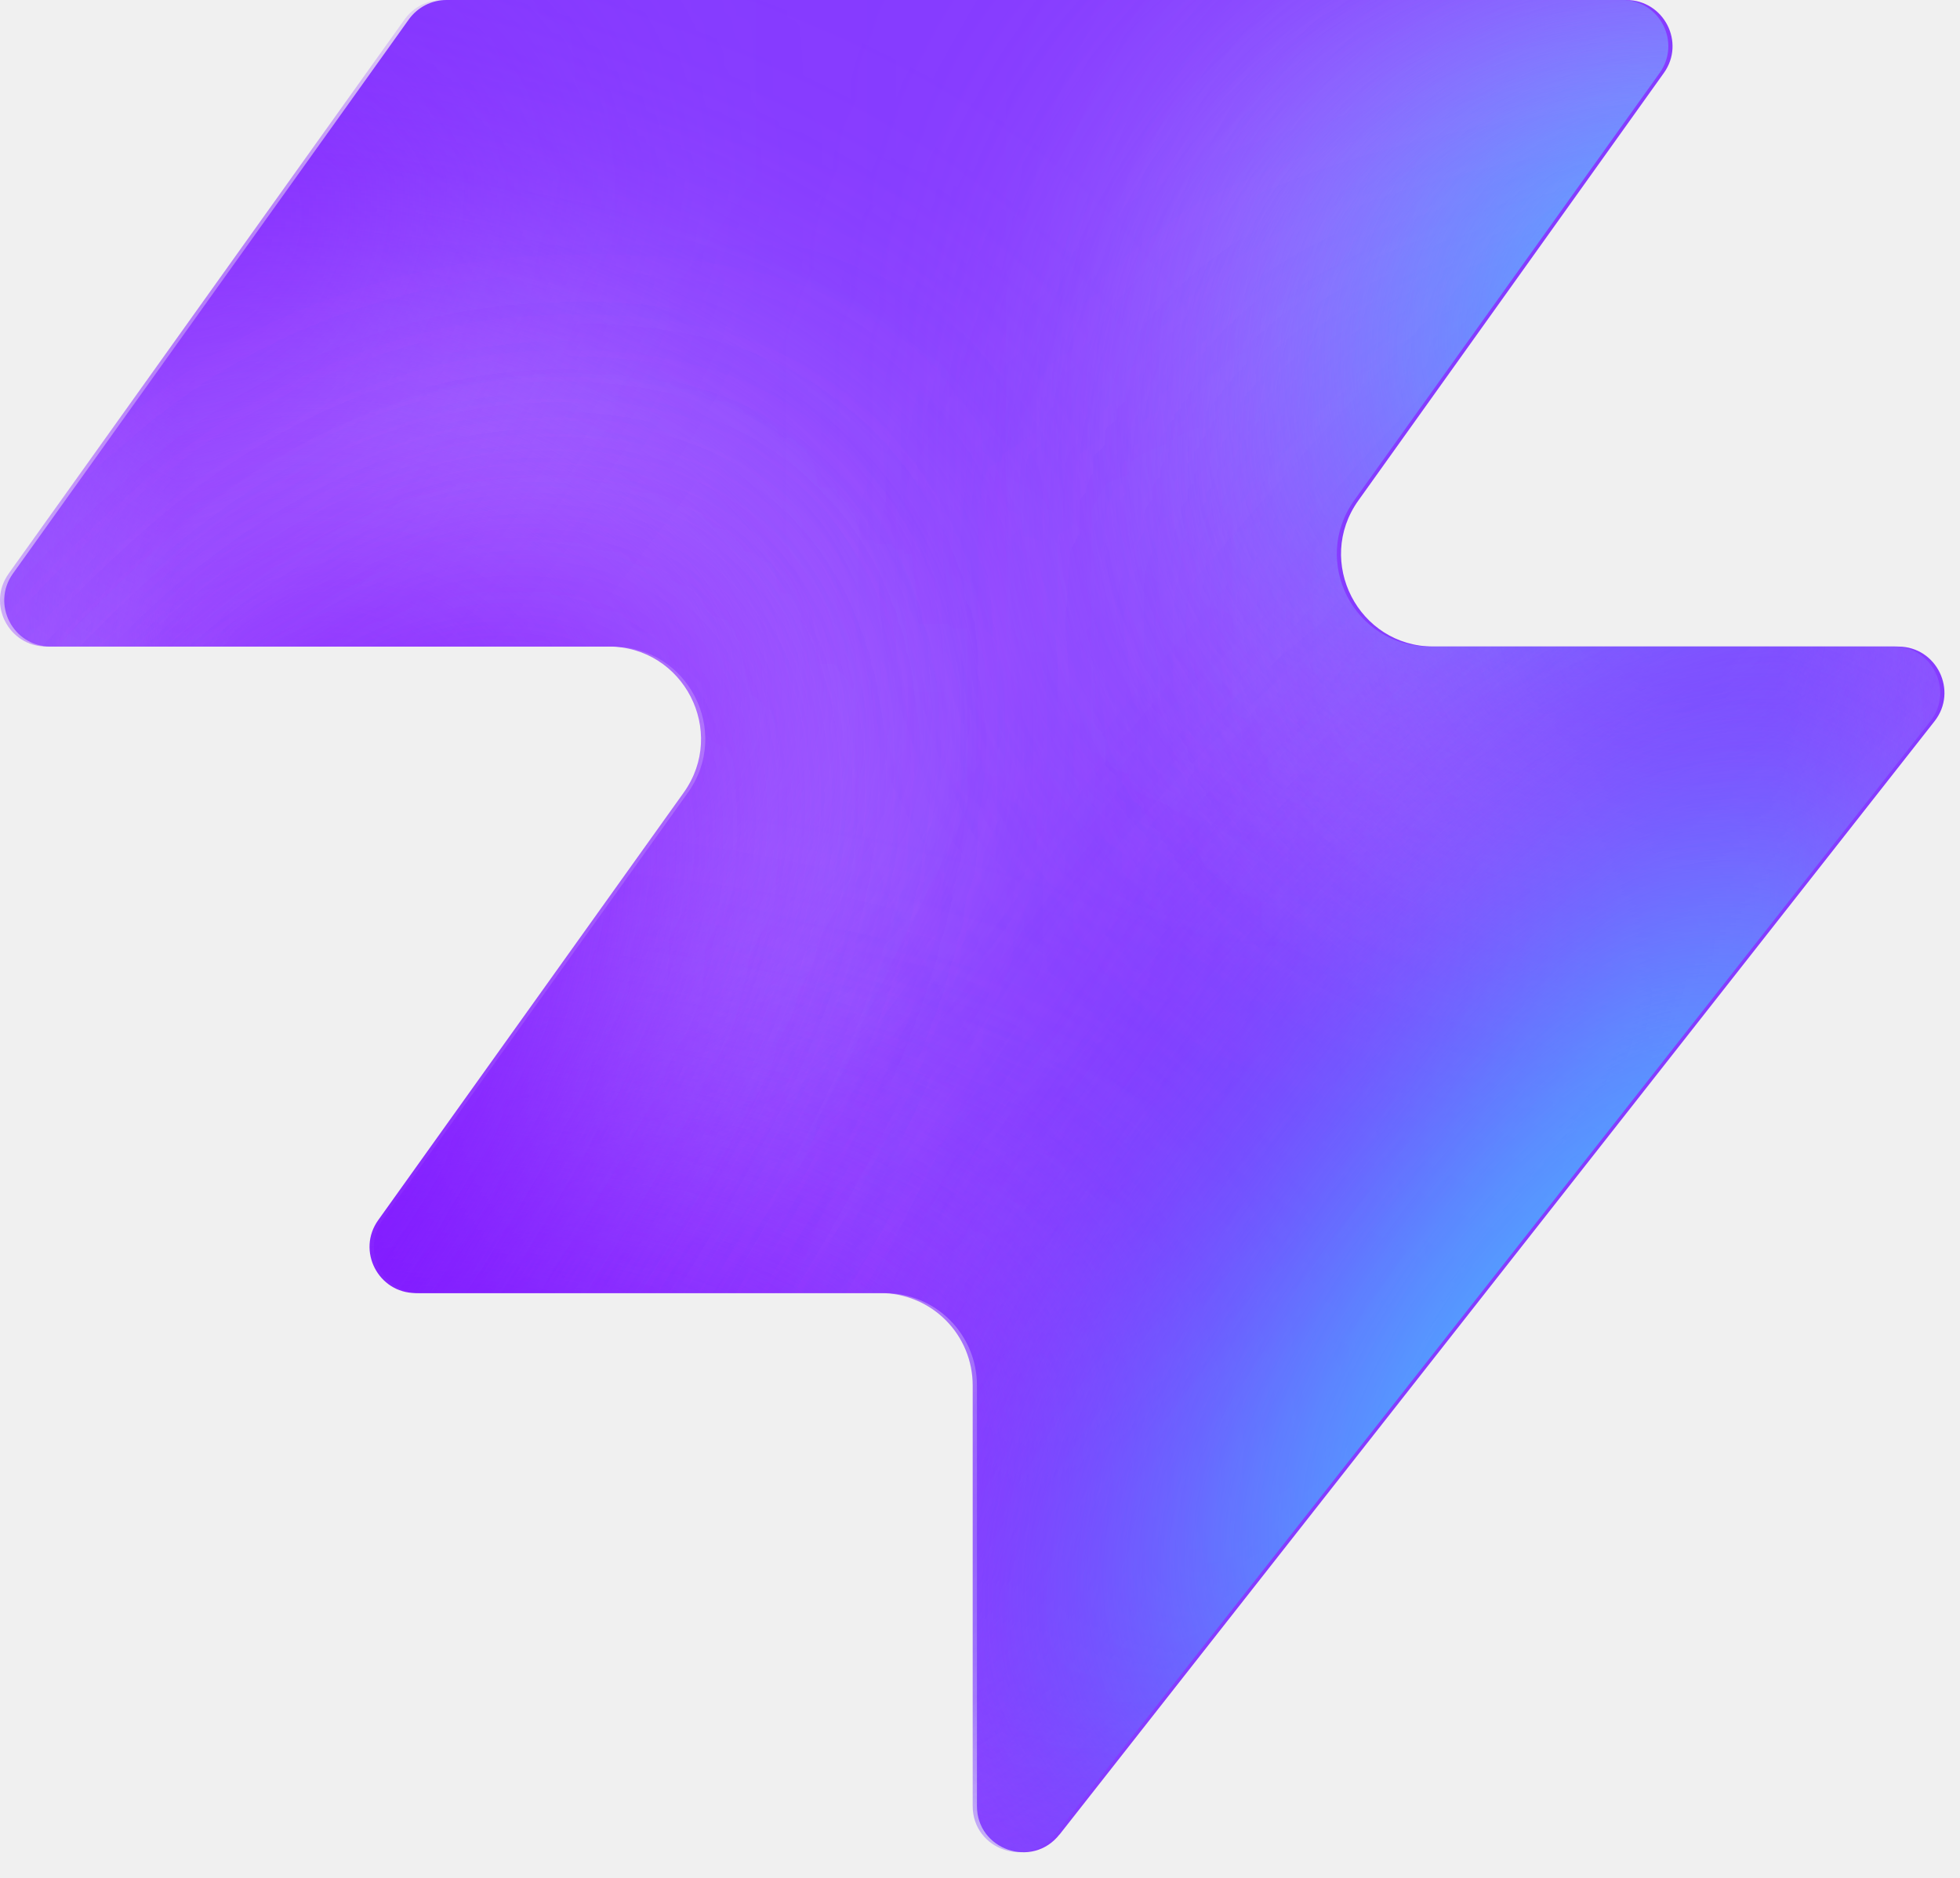
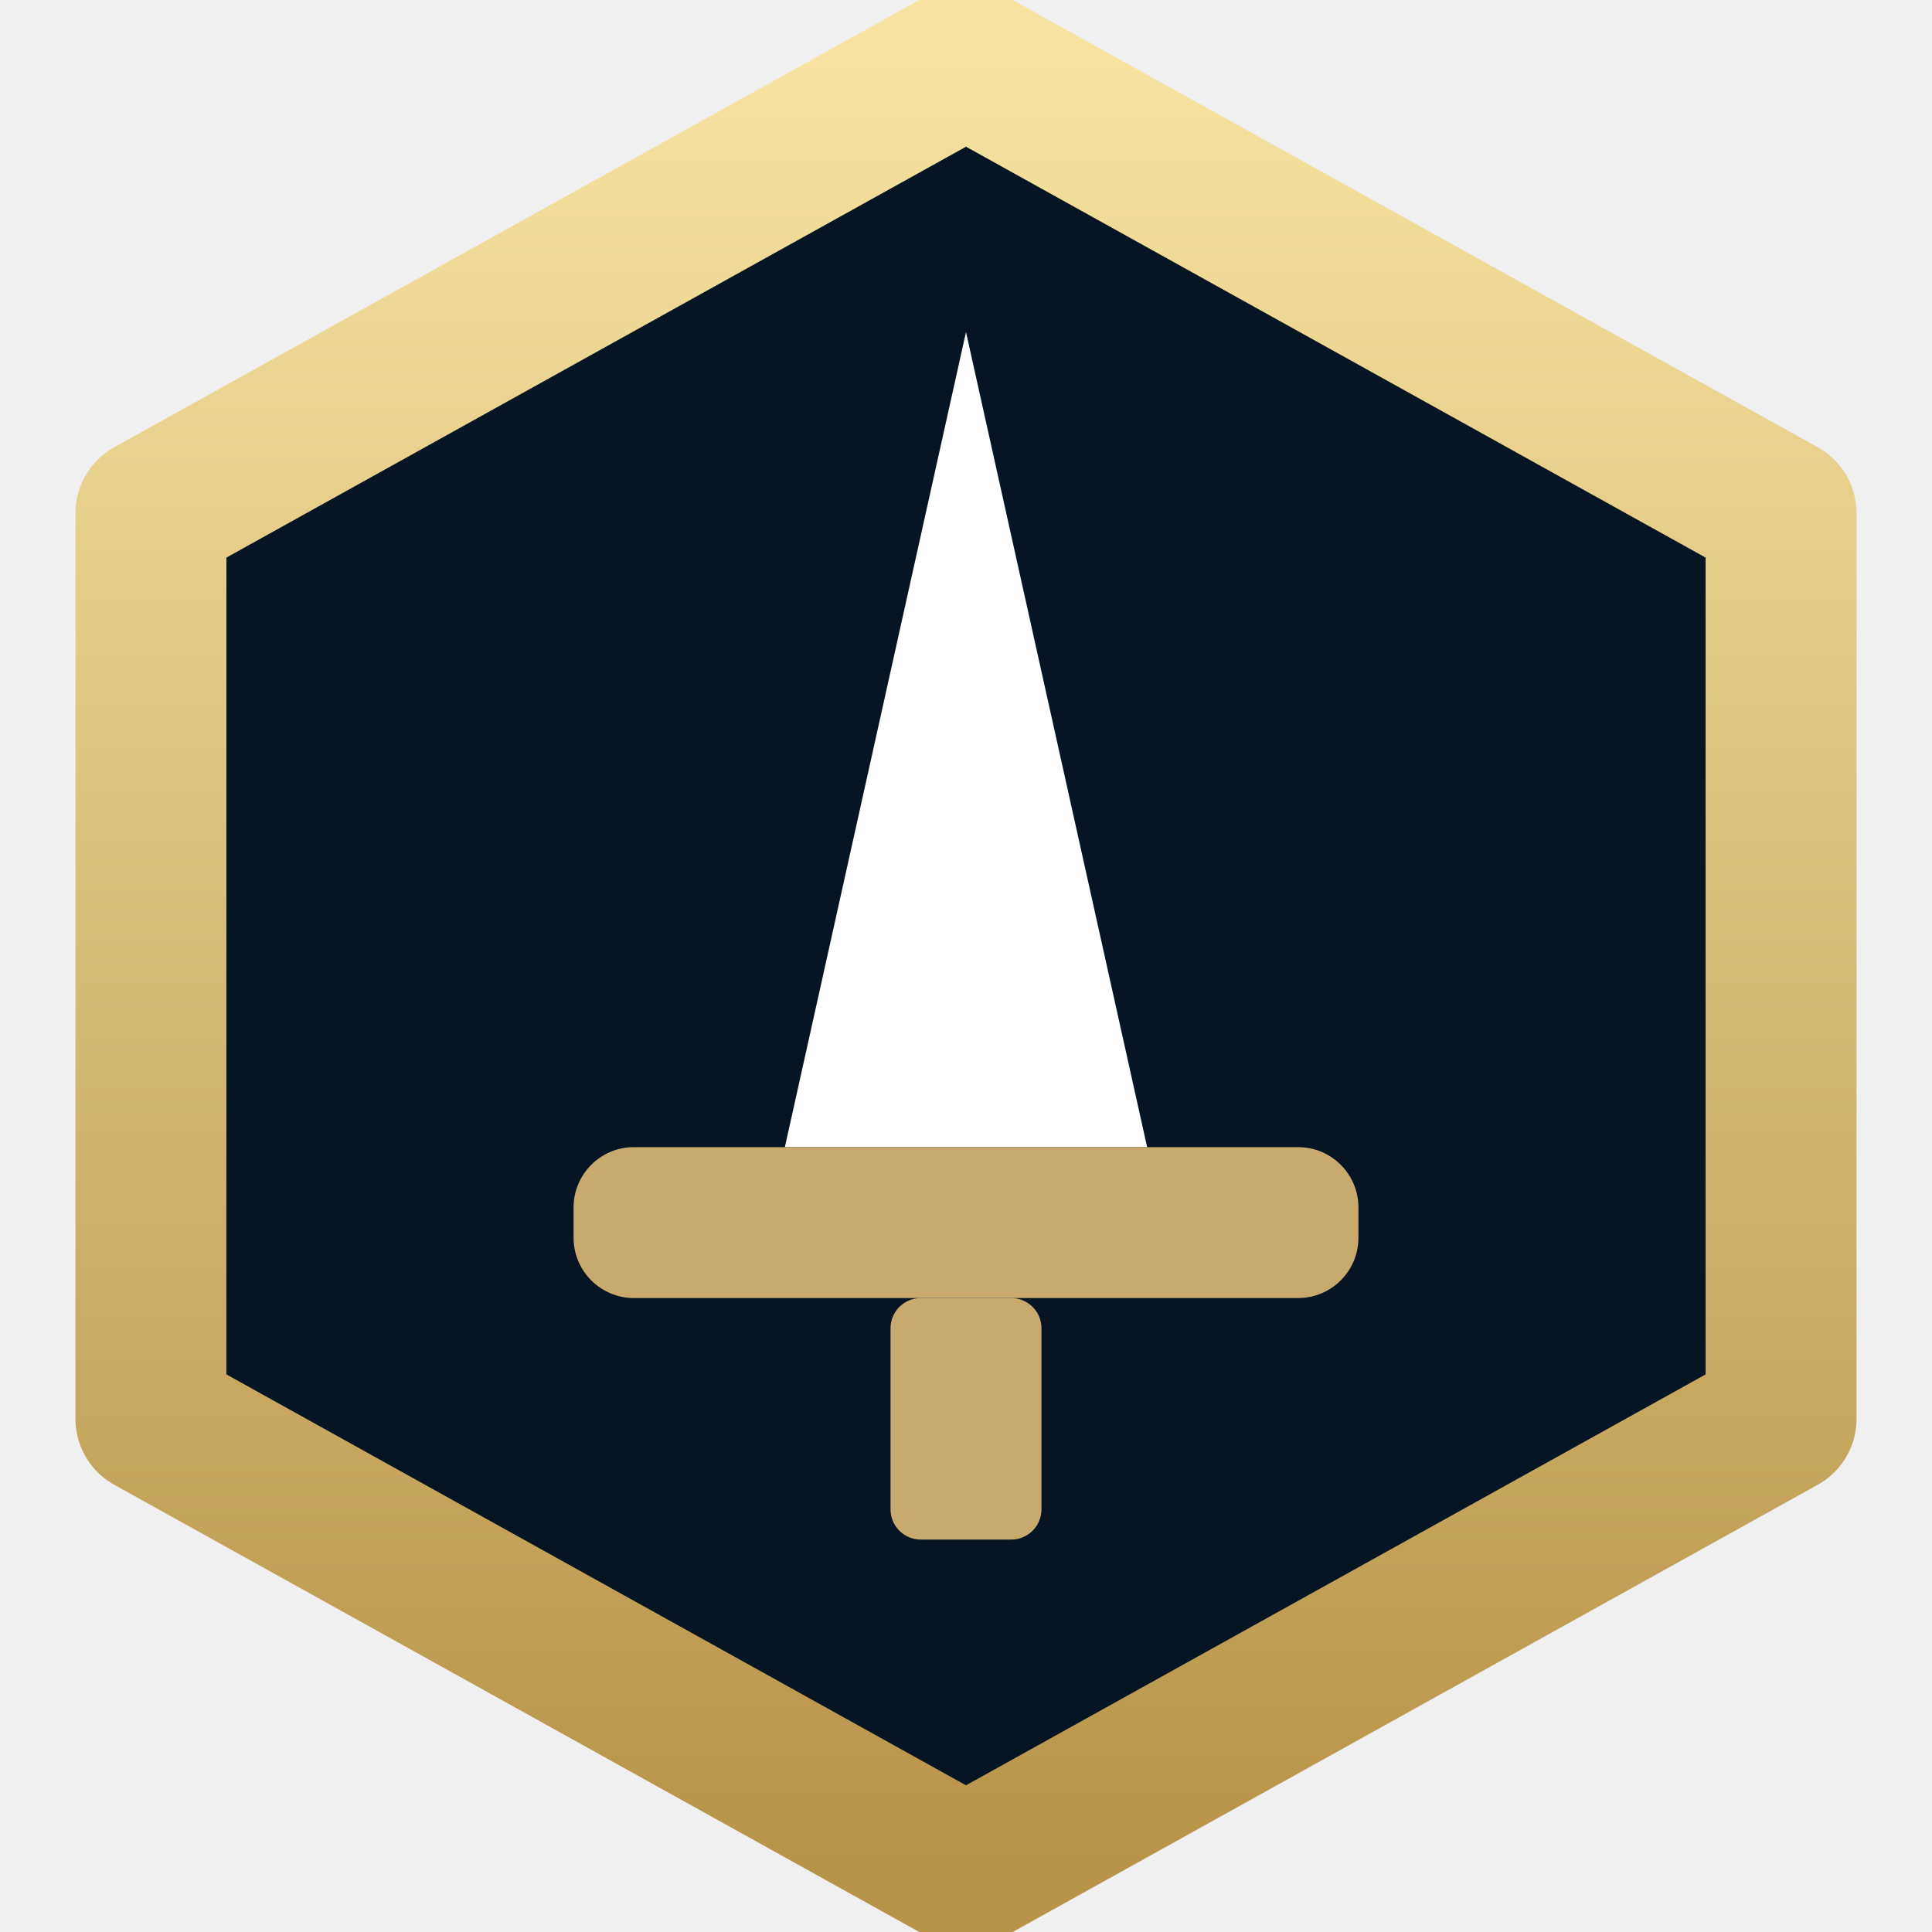
- <svg xmlns="http://www.w3.org/2000/svg" width="48" height="46" fill="none" viewBox="0 0 48 46">
-   <path fill="#863bff" d="M25.946 44.938c-.664.845-2.021.375-2.021-.698V33.937a2.26 2.26 0 0 0-2.262-2.262H10.287c-.92 0-1.456-1.04-.92-1.788l7.48-10.471c1.07-1.497 0-3.578-1.842-3.578H1.237c-.92 0-1.456-1.04-.92-1.788L10.013.474c.214-.297.556-.474.92-.474h28.894c.92 0 1.456 1.04.92 1.788l-7.48 10.471c-1.07 1.498 0 3.579 1.842 3.579h11.377c.943 0 1.473 1.088.89 1.83L25.947 44.94z" style="fill:#863bff;fill:color(display-p3 .525 .23 1);fill-opacity:1" />
-   <mask id="a" width="48" height="46" x="0" y="0" maskUnits="userSpaceOnUse" style="mask-type:alpha">
-     <path fill="#000" d="M25.842 44.938c-.664.844-2.021.375-2.021-.698V33.937a2.26 2.26 0 0 0-2.262-2.262H10.183c-.92 0-1.456-1.04-.92-1.788l7.48-10.471c1.07-1.498 0-3.579-1.842-3.579H1.133c-.92 0-1.456-1.04-.92-1.787L9.91.473c.214-.297.556-.474.92-.474h28.894c.92 0 1.456 1.04.92 1.788l-7.48 10.471c-1.07 1.498 0 3.578 1.842 3.578h11.377c.943 0 1.473 1.088.89 1.832L25.843 44.94z" style="fill:#000;fill-opacity:1" />
-   </mask>
-   <g mask="url(#a)">
-     <g filter="url(#b)">
-       <ellipse cx="5.508" cy="14.704" fill="#ede6ff" rx="5.508" ry="14.704" style="fill:#ede6ff;fill:color(display-p3 .927 .903 1);fill-opacity:1" transform="matrix(.00324 1 1 -.00324 -4.47 31.516)" />
-     </g>
-     <g filter="url(#c)">
-       <ellipse cx="10.399" cy="29.851" fill="#ede6ff" rx="10.399" ry="29.851" style="fill:#ede6ff;fill:color(display-p3 .927 .903 1);fill-opacity:1" transform="matrix(.00324 1 1 -.00324 -39.328 7.883)" />
-     </g>
-     <g filter="url(#d)">
-       <ellipse cx="5.508" cy="30.487" fill="#7e14ff" rx="5.508" ry="30.487" style="fill:#7e14ff;fill:color(display-p3 .492 .077 1);fill-opacity:1" transform="rotate(89.814 -25.913 -14.639)scale(1 -1)" />
-     </g>
-     <g filter="url(#e)">
-       <ellipse cx="5.508" cy="30.599" fill="#7e14ff" rx="5.508" ry="30.599" style="fill:#7e14ff;fill:color(display-p3 .492 .077 1);fill-opacity:1" transform="rotate(89.814 -32.644 -3.334)scale(1 -1)" />
-     </g>
-     <g filter="url(#f)">
-       <ellipse cx="5.508" cy="30.599" fill="#7e14ff" rx="5.508" ry="30.599" style="fill:#7e14ff;fill:color(display-p3 .492 .077 1);fill-opacity:1" transform="matrix(.00324 1 1 -.00324 -34.34 30.47)" />
-     </g>
-     <g filter="url(#g)">
-       <ellipse cx="14.072" cy="22.078" fill="#ede6ff" rx="14.072" ry="22.078" style="fill:#ede6ff;fill:color(display-p3 .927 .903 1);fill-opacity:1" transform="rotate(93.35 24.506 48.493)scale(-1 1)" />
-     </g>
-     <g filter="url(#h)">
-       <ellipse cx="3.47" cy="21.501" fill="#7e14ff" rx="3.47" ry="21.501" style="fill:#7e14ff;fill:color(display-p3 .492 .077 1);fill-opacity:1" transform="rotate(89.009 28.708 47.59)scale(-1 1)" />
-     </g>
-     <g filter="url(#i)">
-       <ellipse cx="3.47" cy="21.501" fill="#7e14ff" rx="3.47" ry="21.501" style="fill:#7e14ff;fill:color(display-p3 .492 .077 1);fill-opacity:1" transform="rotate(89.009 28.708 47.59)scale(-1 1)" />
-     </g>
-     <g filter="url(#j)">
-       <ellipse cx=".387" cy="8.972" fill="#7e14ff" rx="4.407" ry="29.108" style="fill:#7e14ff;fill:color(display-p3 .492 .077 1);fill-opacity:1" transform="rotate(39.51 .387 8.972)" />
-     </g>
-     <g filter="url(#k)">
-       <ellipse cx="47.523" cy="-6.092" fill="#7e14ff" rx="4.407" ry="29.108" style="fill:#7e14ff;fill:color(display-p3 .492 .077 1);fill-opacity:1" transform="rotate(37.892 47.523 -6.092)" />
-     </g>
-     <g filter="url(#l)">
-       <ellipse cx="41.412" cy="6.333" fill="#47bfff" rx="5.971" ry="9.665" style="fill:#47bfff;fill:color(display-p3 .28 .748 1);fill-opacity:1" transform="rotate(37.892 41.412 6.333)" />
-     </g>
-     <g filter="url(#m)">
-       <ellipse cx="-1.879" cy="38.332" fill="#7e14ff" rx="4.407" ry="29.108" style="fill:#7e14ff;fill:color(display-p3 .492 .077 1);fill-opacity:1" transform="rotate(37.892 -1.88 38.332)" />
-     </g>
-     <g filter="url(#n)">
-       <ellipse cx="-1.879" cy="38.332" fill="#7e14ff" rx="4.407" ry="29.108" style="fill:#7e14ff;fill:color(display-p3 .492 .077 1);fill-opacity:1" transform="rotate(37.892 -1.88 38.332)" />
-     </g>
-     <g filter="url(#o)">
-       <ellipse cx="35.651" cy="29.907" fill="#7e14ff" rx="4.407" ry="29.108" style="fill:#7e14ff;fill:color(display-p3 .492 .077 1);fill-opacity:1" transform="rotate(37.892 35.651 29.907)" />
-     </g>
-     <g filter="url(#p)">
-       <ellipse cx="38.418" cy="32.4" fill="#47bfff" rx="5.971" ry="15.297" style="fill:#47bfff;fill:color(display-p3 .28 .748 1);fill-opacity:1" transform="rotate(37.892 38.418 32.4)" />
-     </g>
-   </g>
+ <svg xmlns="http://www.w3.org/2000/svg" viewBox="0 0 64 64" width="64" height="64">
  <defs>
-     <filter id="b" width="60.045" height="41.654" x="-19.77" y="16.149" color-interpolation-filters="sRGB" filterUnits="userSpaceOnUse">
-       <feFlood flood-opacity="0" result="BackgroundImageFix" />
-       <feBlend in="SourceGraphic" in2="BackgroundImageFix" result="shape" />
-       <feGaussianBlur result="effect1_foregroundBlur_2002_17158" stdDeviation="7.659" />
-     </filter>
-     <filter id="c" width="90.34" height="51.437" x="-54.613" y="-7.533" color-interpolation-filters="sRGB" filterUnits="userSpaceOnUse">
-       <feFlood flood-opacity="0" result="BackgroundImageFix" />
-       <feBlend in="SourceGraphic" in2="BackgroundImageFix" result="shape" />
-       <feGaussianBlur result="effect1_foregroundBlur_2002_17158" stdDeviation="7.659" />
-     </filter>
-     <filter id="d" width="79.355" height="29.4" x="-49.64" y="2.03" color-interpolation-filters="sRGB" filterUnits="userSpaceOnUse">
-       <feFlood flood-opacity="0" result="BackgroundImageFix" />
-       <feBlend in="SourceGraphic" in2="BackgroundImageFix" result="shape" />
-       <feGaussianBlur result="effect1_foregroundBlur_2002_17158" stdDeviation="4.596" />
-     </filter>
-     <filter id="e" width="79.579" height="29.4" x="-45.045" y="20.029" color-interpolation-filters="sRGB" filterUnits="userSpaceOnUse">
-       <feFlood flood-opacity="0" result="BackgroundImageFix" />
-       <feBlend in="SourceGraphic" in2="BackgroundImageFix" result="shape" />
-       <feGaussianBlur result="effect1_foregroundBlur_2002_17158" stdDeviation="4.596" />
-     </filter>
-     <filter id="f" width="79.579" height="29.4" x="-43.513" y="21.178" color-interpolation-filters="sRGB" filterUnits="userSpaceOnUse">
-       <feFlood flood-opacity="0" result="BackgroundImageFix" />
-       <feBlend in="SourceGraphic" in2="BackgroundImageFix" result="shape" />
-       <feGaussianBlur result="effect1_foregroundBlur_2002_17158" stdDeviation="4.596" />
-     </filter>
-     <filter id="g" width="74.749" height="58.852" x="15.756" y="-17.901" color-interpolation-filters="sRGB" filterUnits="userSpaceOnUse">
-       <feFlood flood-opacity="0" result="BackgroundImageFix" />
-       <feBlend in="SourceGraphic" in2="BackgroundImageFix" result="shape" />
-       <feGaussianBlur result="effect1_foregroundBlur_2002_17158" stdDeviation="7.659" />
-     </filter>
-     <filter id="h" width="61.377" height="25.362" x="23.548" y="2.284" color-interpolation-filters="sRGB" filterUnits="userSpaceOnUse">
-       <feFlood flood-opacity="0" result="BackgroundImageFix" />
-       <feBlend in="SourceGraphic" in2="BackgroundImageFix" result="shape" />
-       <feGaussianBlur result="effect1_foregroundBlur_2002_17158" stdDeviation="4.596" />
-     </filter>
-     <filter id="i" width="61.377" height="25.362" x="23.548" y="2.284" color-interpolation-filters="sRGB" filterUnits="userSpaceOnUse">
-       <feFlood flood-opacity="0" result="BackgroundImageFix" />
-       <feBlend in="SourceGraphic" in2="BackgroundImageFix" result="shape" />
-       <feGaussianBlur result="effect1_foregroundBlur_2002_17158" stdDeviation="4.596" />
-     </filter>
-     <filter id="j" width="56.045" height="63.649" x="-27.636" y="-22.853" color-interpolation-filters="sRGB" filterUnits="userSpaceOnUse">
-       <feFlood flood-opacity="0" result="BackgroundImageFix" />
-       <feBlend in="SourceGraphic" in2="BackgroundImageFix" result="shape" />
-       <feGaussianBlur result="effect1_foregroundBlur_2002_17158" stdDeviation="4.596" />
-     </filter>
-     <filter id="k" width="54.814" height="64.646" x="20.116" y="-38.415" color-interpolation-filters="sRGB" filterUnits="userSpaceOnUse">
-       <feFlood flood-opacity="0" result="BackgroundImageFix" />
-       <feBlend in="SourceGraphic" in2="BackgroundImageFix" result="shape" />
-       <feGaussianBlur result="effect1_foregroundBlur_2002_17158" stdDeviation="4.596" />
-     </filter>
-     <filter id="l" width="33.541" height="35.313" x="24.641" y="-11.323" color-interpolation-filters="sRGB" filterUnits="userSpaceOnUse">
-       <feFlood flood-opacity="0" result="BackgroundImageFix" />
-       <feBlend in="SourceGraphic" in2="BackgroundImageFix" result="shape" />
-       <feGaussianBlur result="effect1_foregroundBlur_2002_17158" stdDeviation="4.596" />
-     </filter>
-     <filter id="m" width="54.814" height="64.646" x="-29.286" y="6.009" color-interpolation-filters="sRGB" filterUnits="userSpaceOnUse">
-       <feFlood flood-opacity="0" result="BackgroundImageFix" />
-       <feBlend in="SourceGraphic" in2="BackgroundImageFix" result="shape" />
-       <feGaussianBlur result="effect1_foregroundBlur_2002_17158" stdDeviation="4.596" />
-     </filter>
-     <filter id="n" width="54.814" height="64.646" x="-29.286" y="6.009" color-interpolation-filters="sRGB" filterUnits="userSpaceOnUse">
-       <feFlood flood-opacity="0" result="BackgroundImageFix" />
-       <feBlend in="SourceGraphic" in2="BackgroundImageFix" result="shape" />
-       <feGaussianBlur result="effect1_foregroundBlur_2002_17158" stdDeviation="4.596" />
-     </filter>
-     <filter id="o" width="54.814" height="64.646" x="8.244" y="-2.416" color-interpolation-filters="sRGB" filterUnits="userSpaceOnUse">
-       <feFlood flood-opacity="0" result="BackgroundImageFix" />
-       <feBlend in="SourceGraphic" in2="BackgroundImageFix" result="shape" />
-       <feGaussianBlur result="effect1_foregroundBlur_2002_17158" stdDeviation="4.596" />
-     </filter>
-     <filter id="p" width="39.409" height="43.623" x="18.713" y="10.588" color-interpolation-filters="sRGB" filterUnits="userSpaceOnUse">
-       <feFlood flood-opacity="0" result="BackgroundImageFix" />
-       <feBlend in="SourceGraphic" in2="BackgroundImageFix" result="shape" />
-       <feGaussianBlur result="effect1_foregroundBlur_2002_17158" stdDeviation="4.596" />
-     </filter>
+     <linearGradient id="gold" x1="0" y1="0" x2="0" y2="1">
+       <stop offset="0" stop-color="#F6E3A1" />
+       <stop offset="1" stop-color="#B8934A" />
+     </linearGradient>
  </defs>
+   <polygon points="32,2 59,17 59,47 32,62 5,47 5,17" fill="#071423" stroke="url(#gold)" stroke-width="5" stroke-linejoin="round" />
+   <polygon points="32,11 38,38 26,38" fill="#FFFFFF" />
+   <rect x="19" y="38" width="26" height="5" rx="2" fill="#C8AA6E" />
+   <rect x="29.5" y="43" width="5" height="8" rx="1" fill="#C8AA6E" />
+   <circle cx="32" cy="29" r="1" fill="#0AC8B9" opacity="0" />
</svg>
